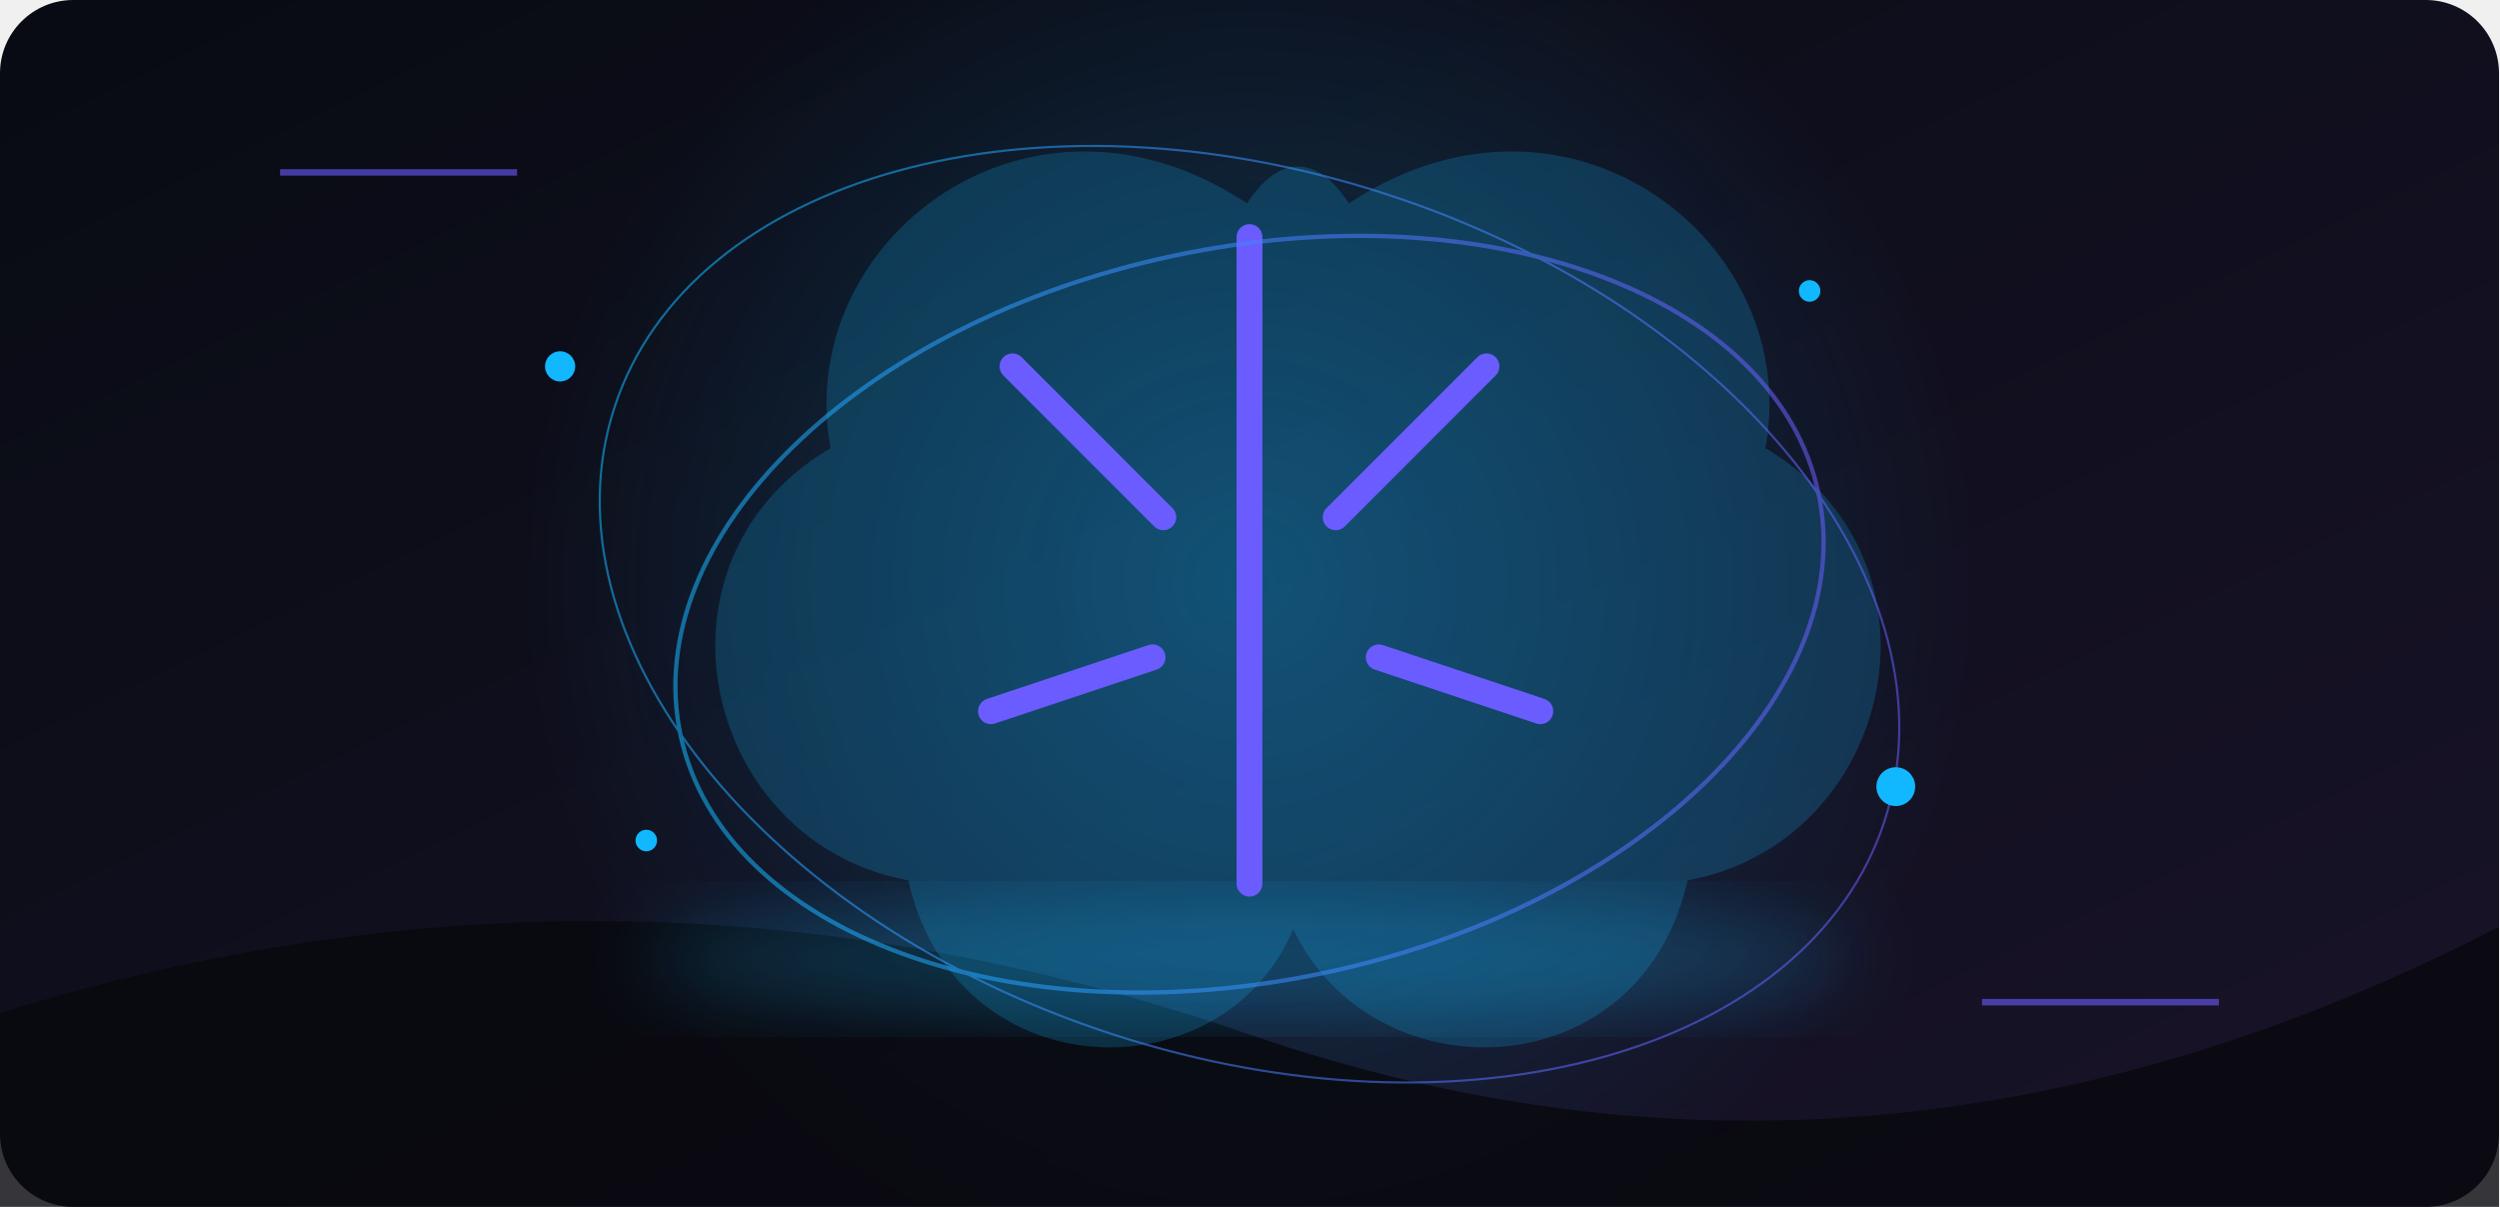
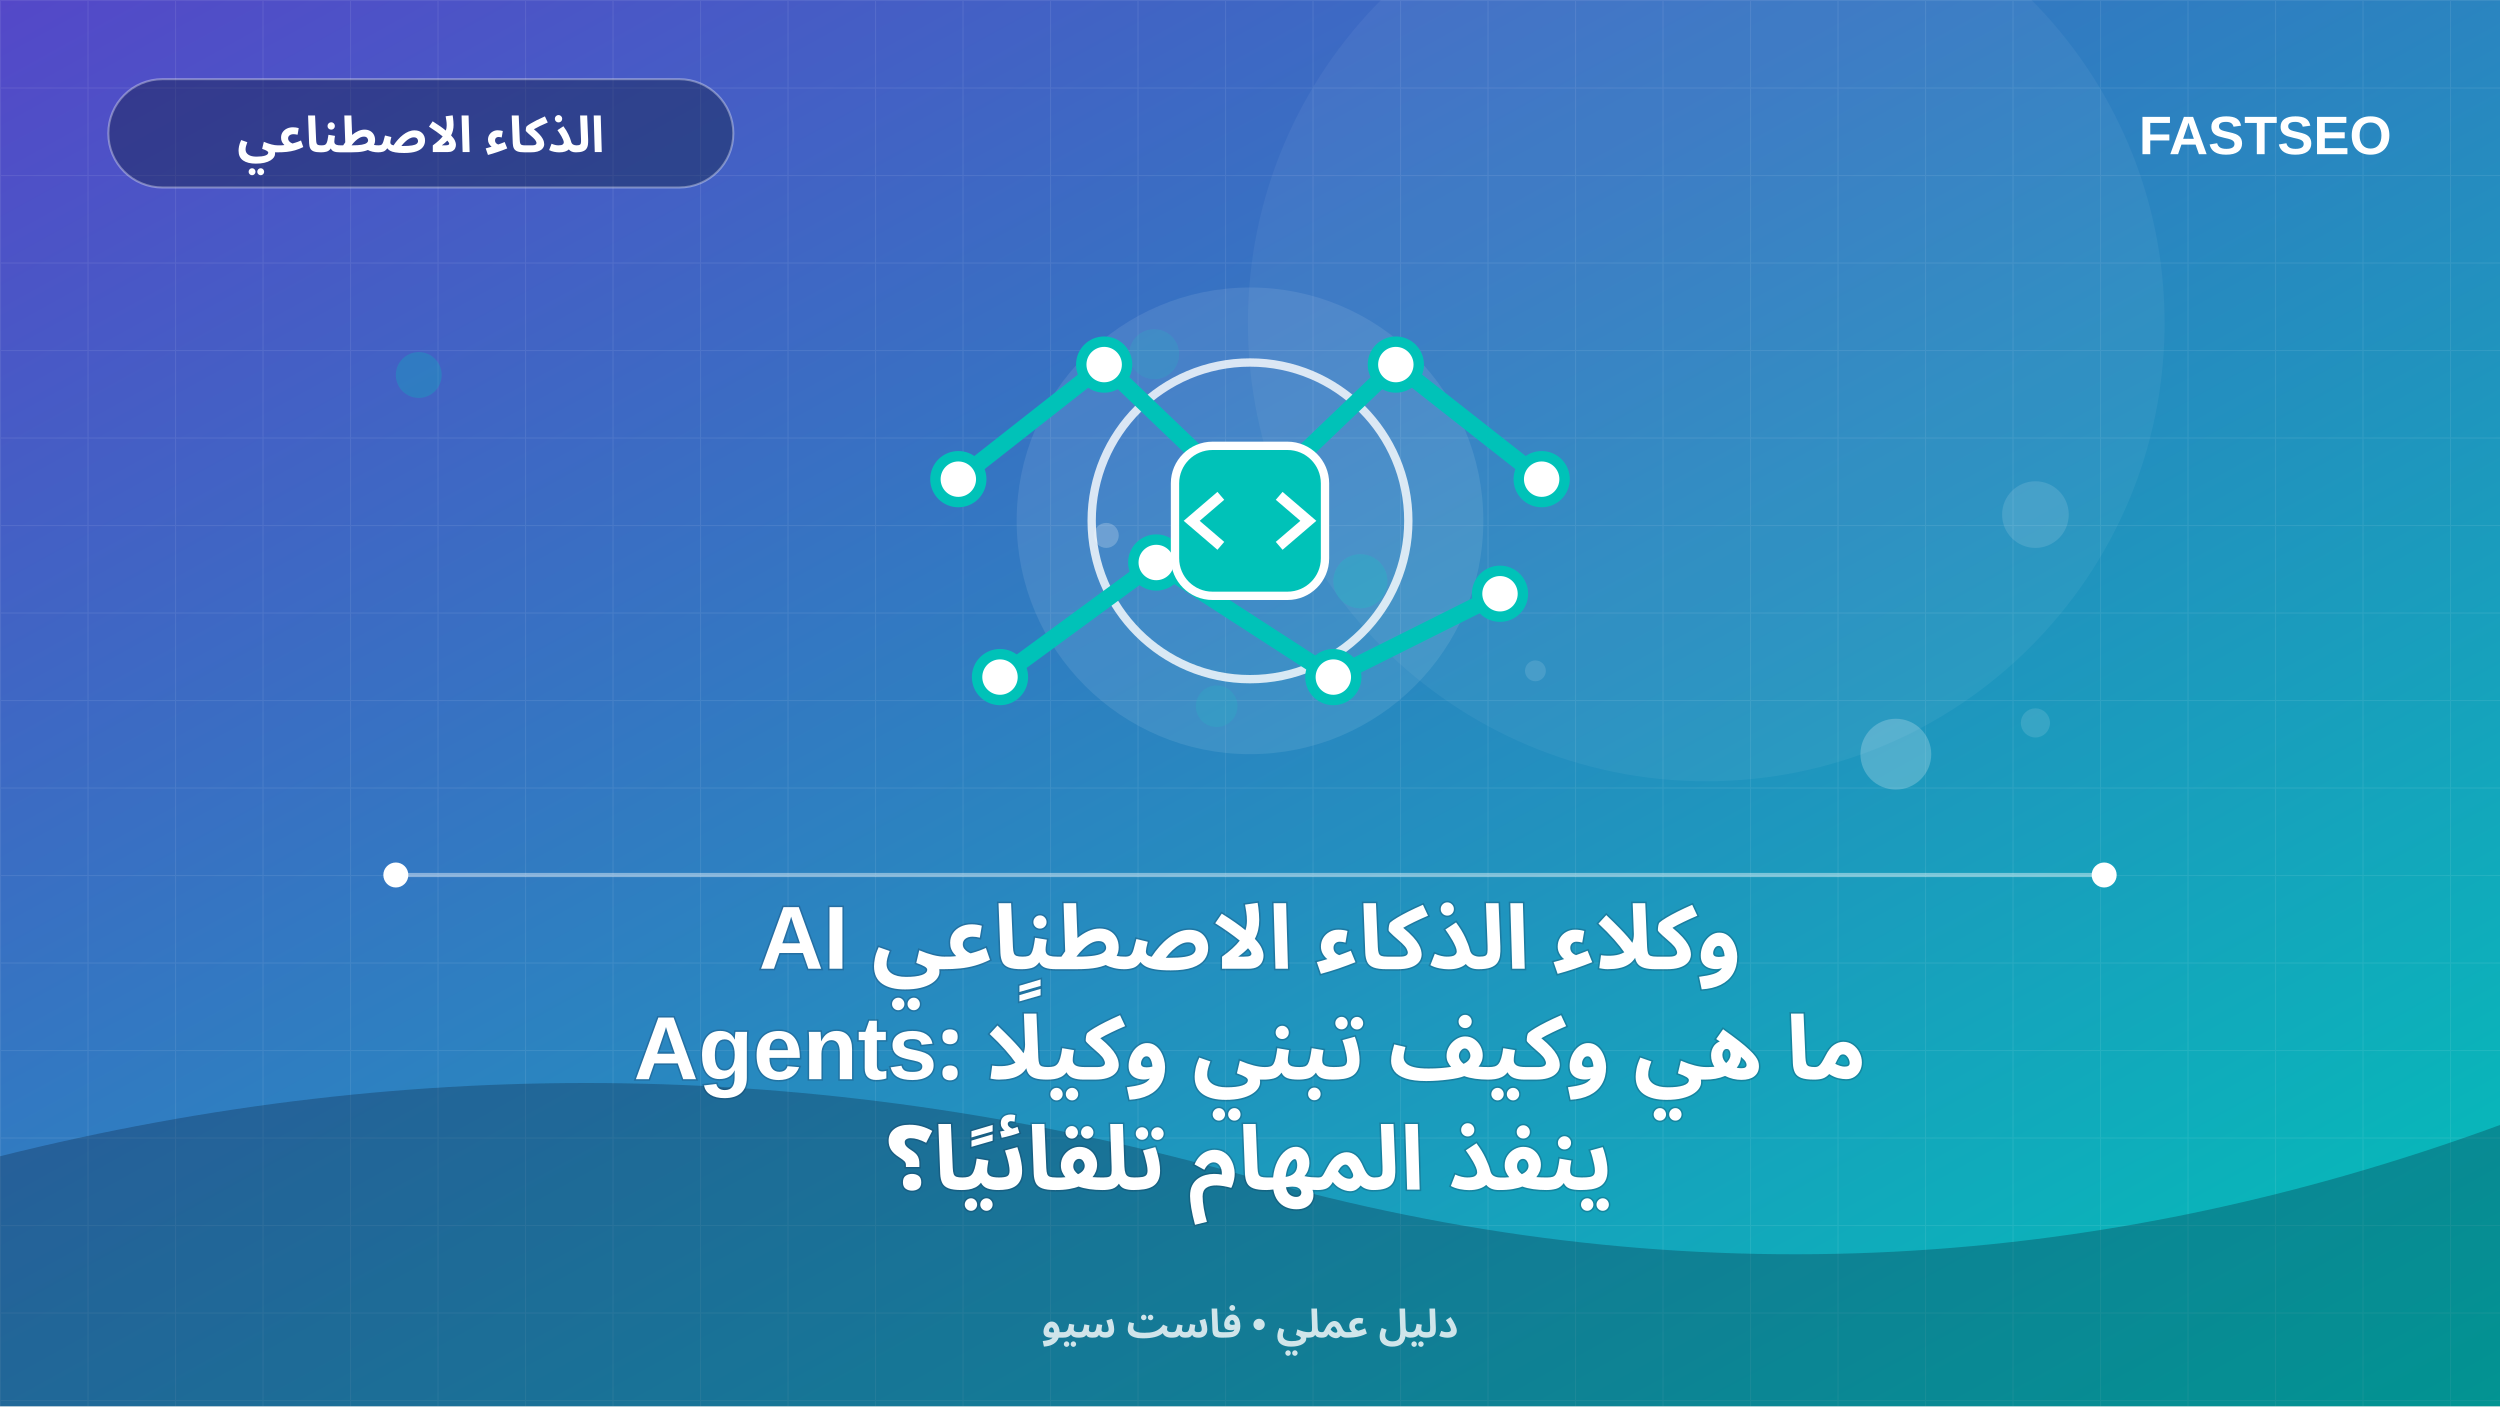
- <svg xmlns="http://www.w3.org/2000/svg" viewBox="0 0 1160 560" role="img" aria-label="وكلاء الذكاء الاصطناعي AI Agents: ما هي وكيف تبني وكيلًا ينفذ المهام تلقائيًا؟">
+ <svg xmlns="http://www.w3.org/2000/svg" width="1200" height="675" viewBox="0 0 1200 675" role="img" aria-labelledby="t dsc">
  <defs>
-     <linearGradient id="bg" x2="1" y2="1">
-       <stop stop-color="#080b13" />
-       <stop offset="1" stop-color="#191329" />
+     <linearGradient id="bg" x1="0" y1="0" x2="1" y2="1">
+       <stop stop-color="#5448C8" />
+       <stop offset="1" stop-color="#00C2B8" />
    </linearGradient>
-     <linearGradient id="glow">
-       <stop stop-color="#12b8ff" />
-       <stop offset="1" stop-color="#6b5cff" />
-     </linearGradient>
-     <radialGradient id="light">
-       <stop stop-color="#12b8ff" stop-opacity=".24" />
-       <stop offset="1" stop-color="#12b8ff" stop-opacity="0" />
-     </radialGradient>
-     <filter id="shadow">
-       <feGaussianBlur stdDeviation="18" />
-     </filter>
+     <pattern id="g" width="42" height="42" patternUnits="userSpaceOnUse">
+       <path d="M42 0H0V42" fill="none" stroke="#fff" stroke-opacity=".08" />
+     </pattern>
+     <style>.headline{fill:#fff;font-family:'Noto Sans Arabic',Tahoma,Arial,sans-serif;font-size:43px;font-weight:900;paint-order:stroke;stroke:#10213B;stroke-opacity:.22;stroke-width:1.5px}</style>
  </defs>
-   <rect width="1160" height="560" rx="34" fill="url(#bg)" />
-   <circle cx="580" cy="270" r="340" fill="url(#light)" />
-   <path d="M0 470 Q290 380 580 480T1160 430V560H0Z" fill="#07080d" opacity=".8" />
-   <ellipse cx="580" cy="445" rx="280" ry="30" fill="#12b8ff" opacity=".22" filter="url(#shadow)" />
-   <path d="M580 100c-100-70-210 15-190 110-90 50-60 180 35 195 20 100 150 100 175 15 30 85 160 85 180-15 95-15 125-145 35-195 20-95-90-180-190-110-15-25-30-25-45 0Z" fill="#12b8ff" opacity=".2" stroke="#12b8ff" stroke-width="8" />
-   <path d="M580 110v300M470 170l70 70m150-70-70 70m-160 90 75-25m180 25-75-25" stroke="#6b5cff" stroke-width="12" stroke-linecap="round" />
-   <g fill="none" stroke="url(#glow)" opacity=".55">
-     <ellipse cx="580" cy="285" rx="270" ry="170" stroke-width="2" transform="rotate(-12 580 285)" />
-     <ellipse cx="580" cy="285" rx="310" ry="205" stroke-width="1" transform="rotate(18 580 285)" />
+   <rect width="1200" height="675" fill="url(#bg)" />
+   <rect width="1200" height="675" fill="url(#g)" />
+   <circle cx="819" cy="155" r="220" fill="#fff" opacity=".05" />
+   <circle cx="977" cy="247" r="16" fill="#fff" opacity="0.12" />
+   <circle cx="584" cy="339" r="10" fill="#00C2B8" opacity="0.17" />
+   <circle cx="910" cy="362" r="17" fill="#fff" opacity="0.22" />
+   <circle cx="201" cy="180" r="11" fill="#00C2B8" opacity="0.27" />
+   <circle cx="737" cy="322" r="5" fill="#fff" opacity="0.12" />
+   <circle cx="554" cy="170" r="12" fill="#00C2B8" opacity="0.17" />
+   <circle cx="531" cy="257" r="6" fill="#fff" opacity="0.22" />
+   <circle cx="653" cy="279" r="13" fill="#00C2B8" opacity="0.27" />
+   <circle cx="977" cy="347" r="7" fill="#fff" opacity="0.12" />
+   <path d="M0 555Q300 480 600 565T1200 540V675H0Z" fill="#07152B" opacity=".27" />
+   <g font-family="'Noto Sans Arabic',Tahoma,Arial,sans-serif">
+     <rect x="52" y="38" width="300" height="52" rx="26" fill="#07152B" fill-opacity=".36" stroke="#fff" stroke-opacity=".35" />
+     <text x="202" y="73" text-anchor="middle" fill="#fff" font-size="24" font-weight="800" direction="rtl">الذكاء الاصطناعي</text>
+     <text x="1148" y="74" text-anchor="end" fill="#fff" font-size="26" font-weight="900">FASTSEO</text>
+     <g transform="translate(600 250)">
+       <circle r="112" fill="#fff" opacity=".09" />
+       <circle r="76" fill="none" stroke="#fff" stroke-width="4" opacity=".8" />
+       <path d="M-140 -20L-70 -75 0 -8 70 -75 140 -20M-120 75L-45 20 40 75 120 35" fill="none" stroke="#00C2B8" stroke-width="8" stroke-linecap="round" />
+       <g fill="#fff" stroke="#00C2B8" stroke-width="5">
+         <circle cx="-140" cy="-20" r="11" />
+         <circle cx="-70" cy="-75" r="11" />
+         <circle cx="0" cy="-8" r="11" />
+         <circle cx="70" cy="-75" r="11" />
+         <circle cx="140" cy="-20" r="11" />
+         <circle cx="-120" cy="75" r="11" />
+         <circle cx="-45" cy="20" r="11" />
+         <circle cx="40" cy="75" r="11" />
+         <circle cx="120" cy="35" r="11" />
+       </g>
+       <rect x="-36" y="-36" width="72" height="72" rx="18" fill="#00C2B8" stroke="#fff" stroke-width="4" />
+       <path d="M-14 -12L-28 0 -14 12M14 -12L28 0 14 12" fill="none" stroke="#fff" stroke-width="5" />
+     </g>
+     <path d="M190 420H1010" stroke="#fff" stroke-opacity=".42" stroke-width="2" />
+     <circle cx="190" cy="420" r="6" fill="#fff" />
+     <circle cx="1010" cy="420" r="6" fill="#fff" />
+     <text class="headline" x="600" y="465" text-anchor="middle" direction="rtl" unicode-bidi="plaintext">وكلاء الذكاء الاصطناعي AI</text>
+     <text class="headline" x="600" y="518" text-anchor="middle" direction="rtl" unicode-bidi="plaintext">Agents: ما هي وكيف تبني وكيلًا</text>
+     <text class="headline" x="600" y="571" text-anchor="middle" direction="rtl" unicode-bidi="plaintext">ينفذ المهام تلقائيًا؟</text>
+     <text x="600" y="642" text-anchor="middle" fill="#fff" opacity=".8" font-size="19" font-weight="700" direction="rtl">دليل عملي • فاست سيو</text>
  </g>
-   <g fill="#12b8ff">
-     <circle cx="260" cy="170" r="7" />
-     <circle cx="880" cy="365" r="9" />
-     <circle cx="840" cy="135" r="5" />
-     <circle cx="300" cy="390" r="5" />
-   </g>
-   <path d="M130 80h110M920 465h110" stroke="#6b5cff" stroke-width="3" opacity=".6" />
</svg>
